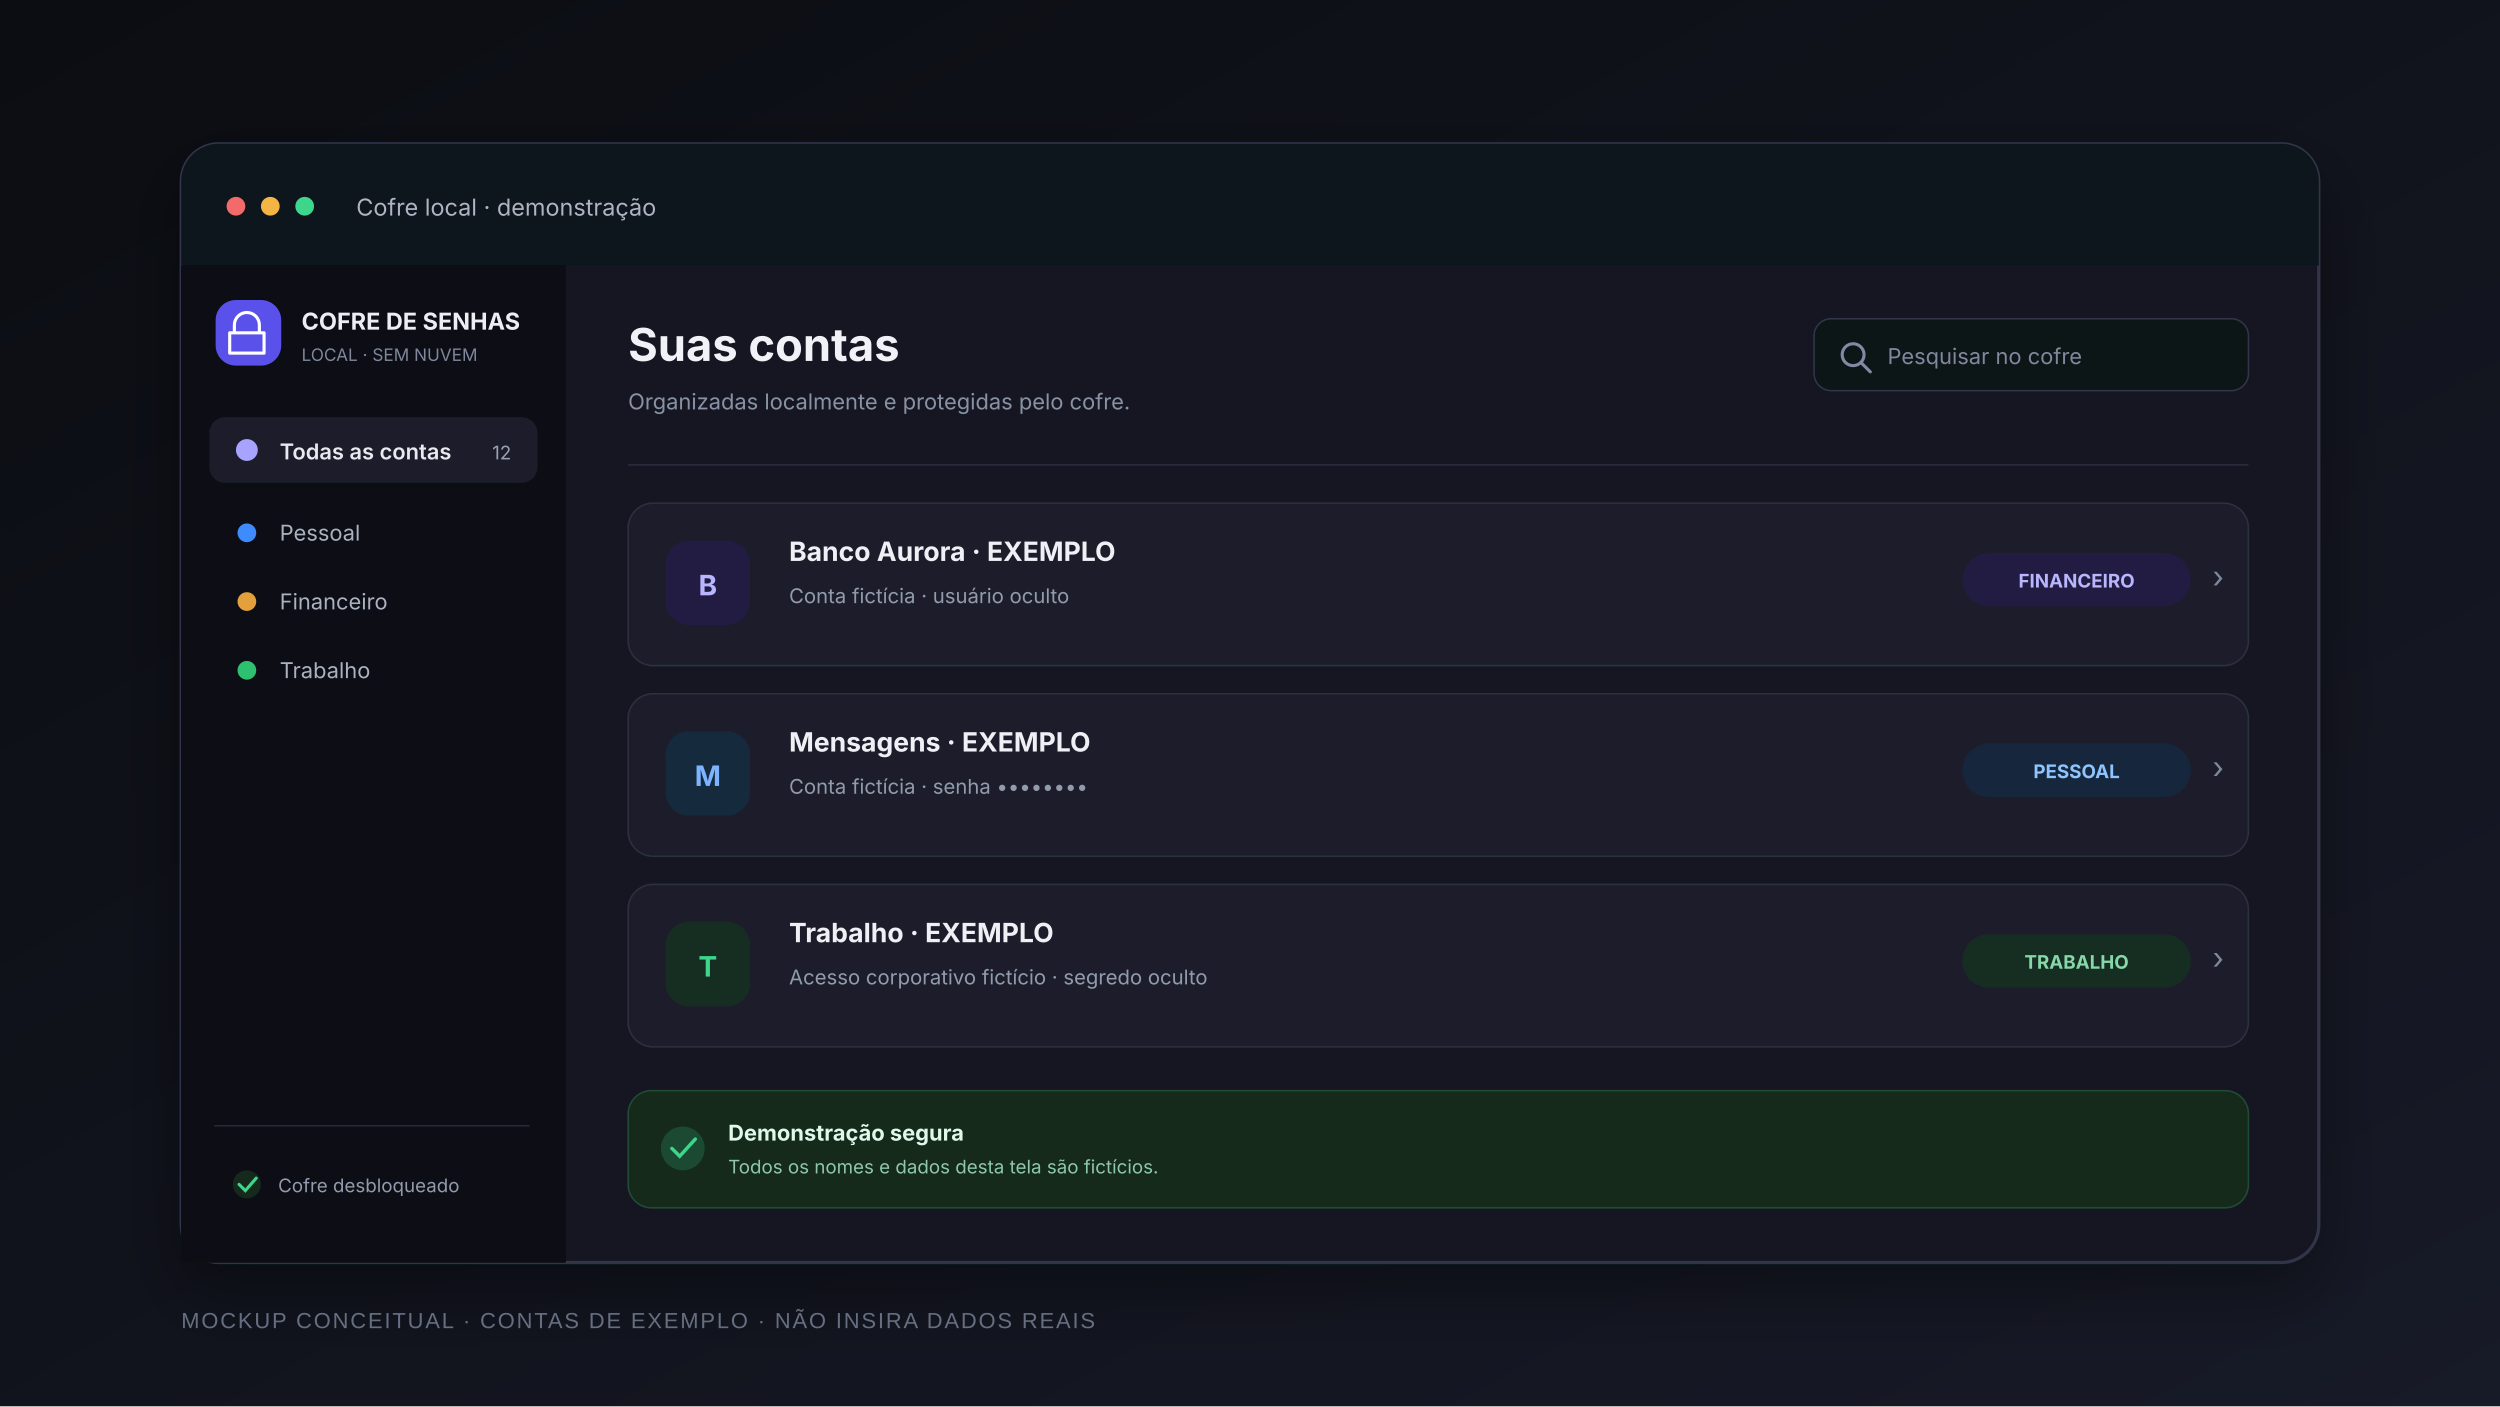
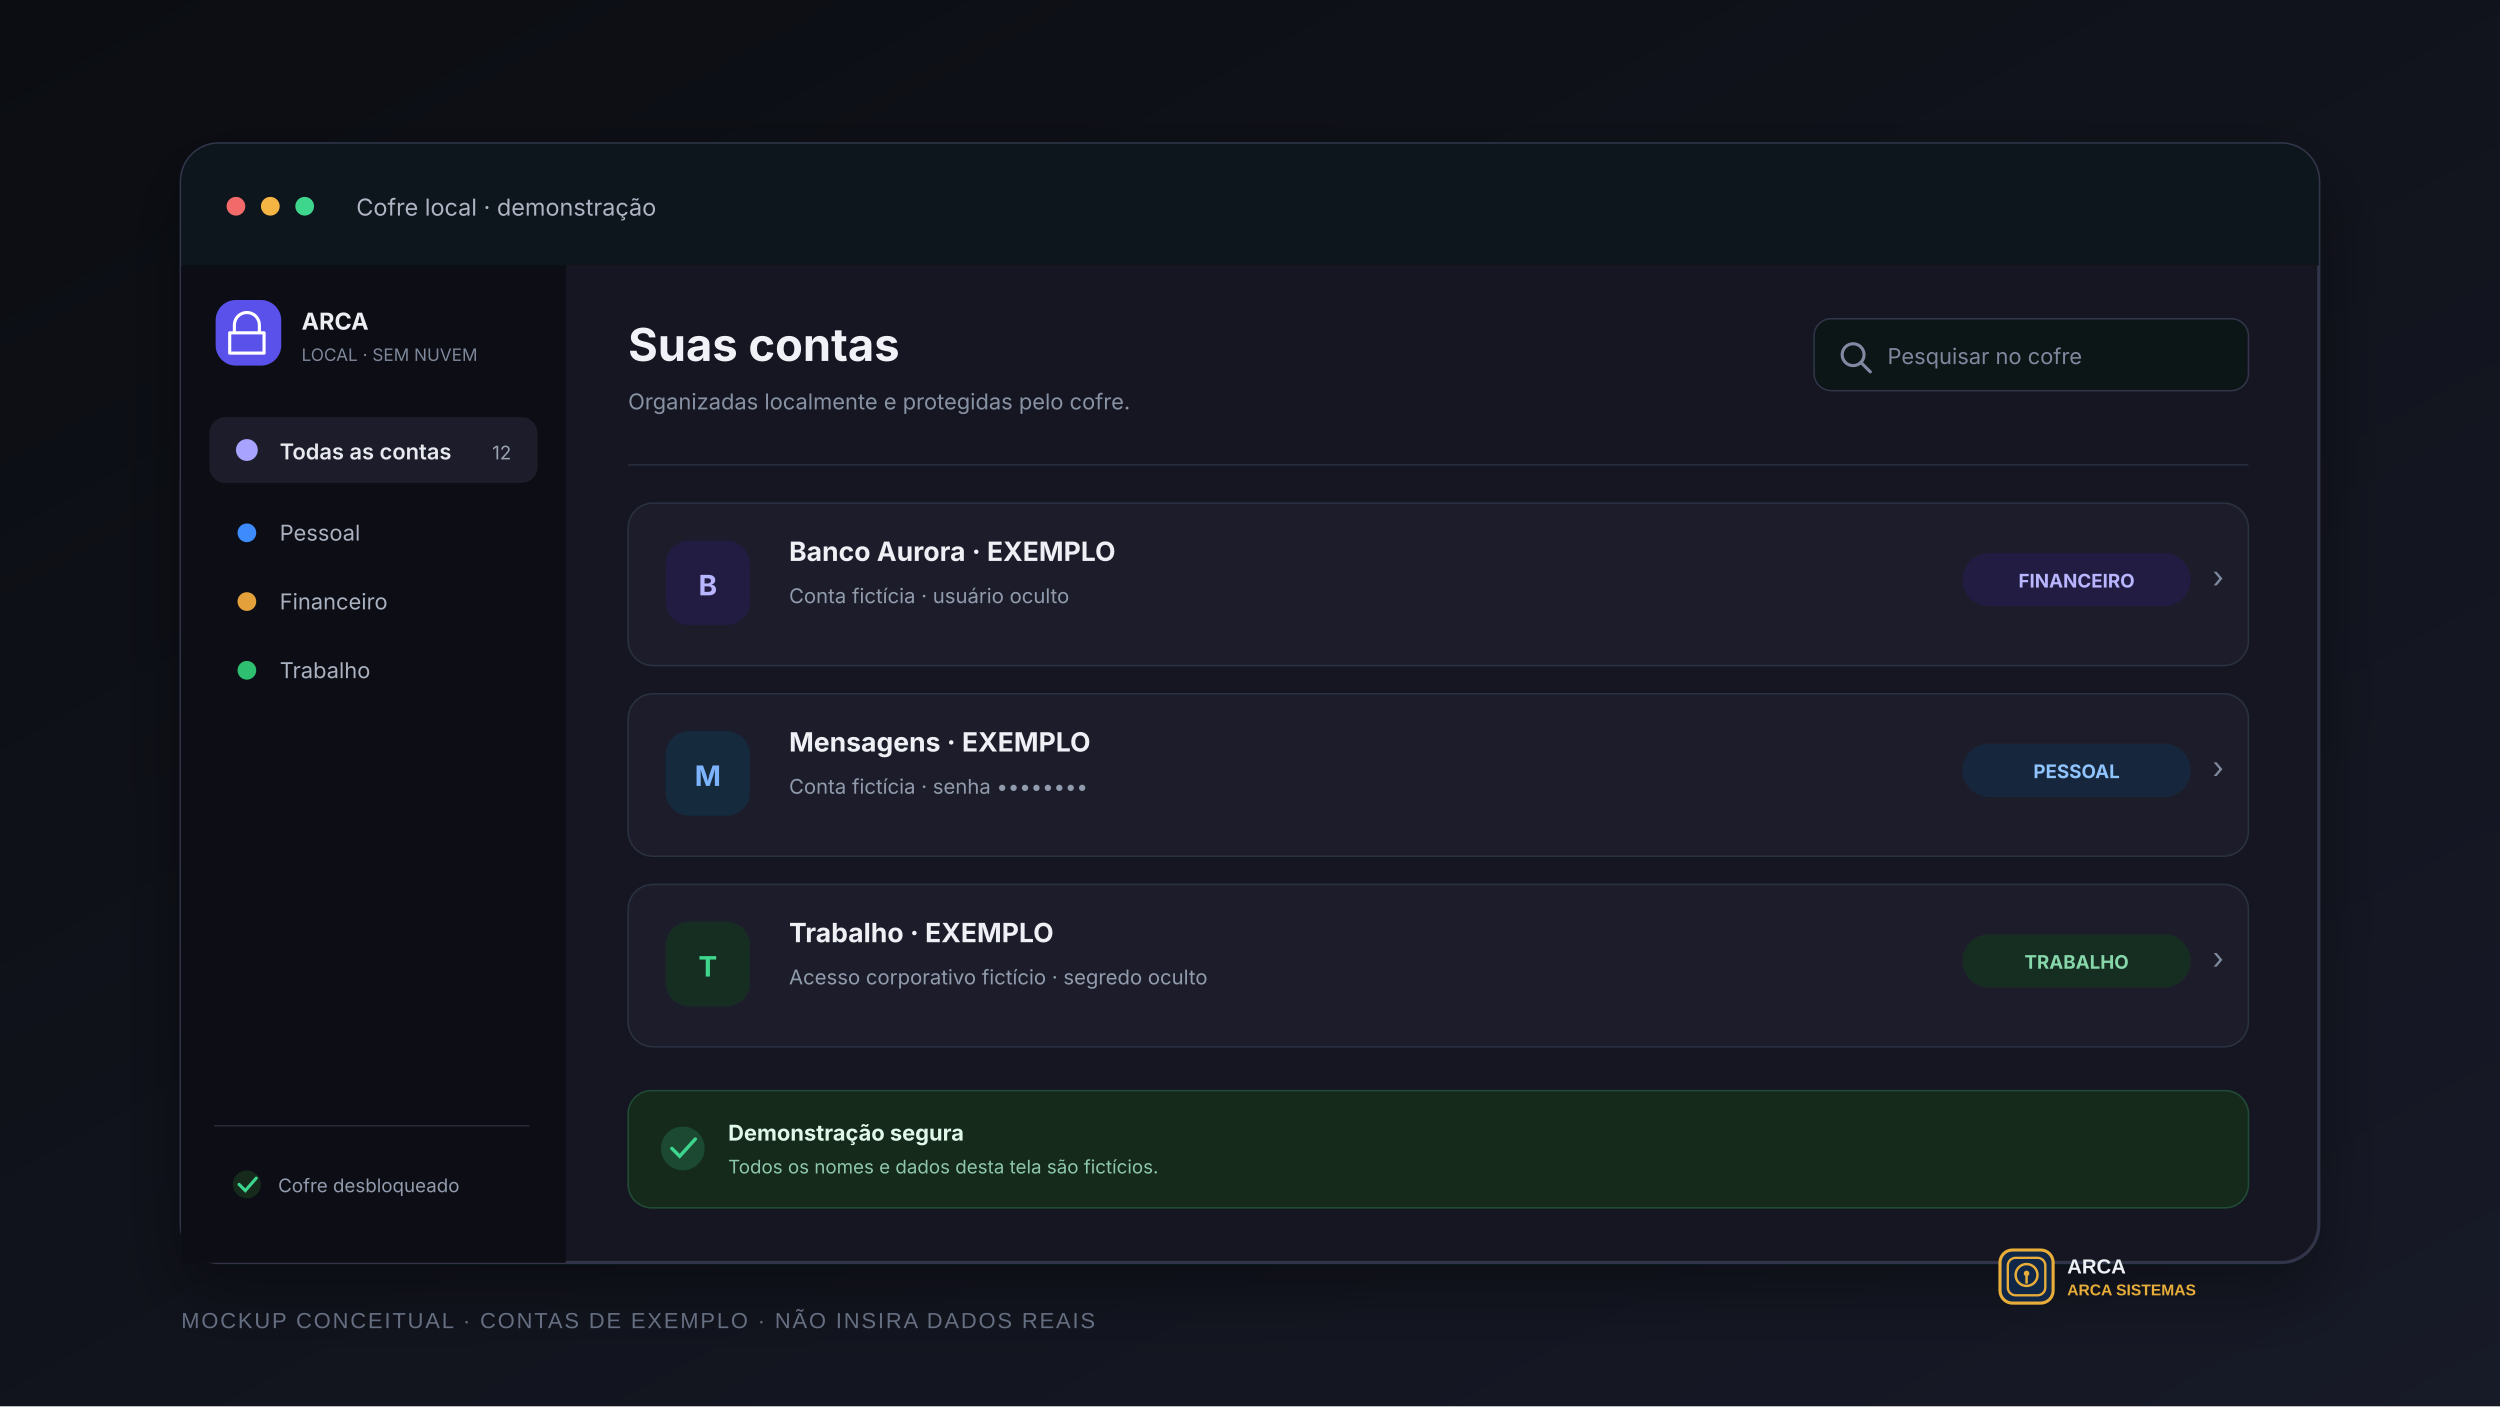
<svg xmlns="http://www.w3.org/2000/svg" width="1920" height="1080" viewBox="0 0 1600 900">
  <defs>
    <linearGradient id="bg" x1="0" y1="0" x2="1" y2="1">
      <stop offset="0" stop-color="#0b0d12" />
      <stop offset="1" stop-color="#171a27" />
    </linearGradient>
    <filter id="shadow" x="-20%" y="-20%" width="140%" height="150%">
      <feDropShadow dx="0" dy="18" stdDeviation="22" flood-color="#000" flood-opacity=".38" />
    </filter>
  </defs>
  <rect width="1600" height="900" fill="url(#bg)" />
  <g transform="translate(116 92)" filter="url(#shadow)" font-family="Segoe UI, Inter, Arial, sans-serif">
    <rect width="1368" height="716" rx="24" fill="#151821" stroke="#303648" stroke-width="2" />
    <path d="M24 0h1320a24 24 0 0 1 24 24v54H0V24A24 24 0 0 1 24 0z" fill="#10131a" />
    <circle cx="35" cy="40" r="6" fill="#f26b6b" />
    <circle cx="57" cy="40" r="6" fill="#f5b544" />
    <circle cx="79" cy="40" r="6" fill="#3dd68c" />
    <text x="112" y="46" fill="#aeb4c3" font-size="15">Cofre local · demonstração</text>
    <rect x="0" y="78" width="246" height="638" fill="#0b0d12" />
    <rect x="0" y="78" width="246" height="638" rx="0" fill="#0b0d12" />
    <rect x="22" y="100" width="42" height="42" rx="13" fill="#5a51ea" />
    <path d="M34 121v-5a8 8 0 0 1 16 0v5m-19 0h22v13H31z" fill="none" stroke="#fff" stroke-width="2" stroke-linecap="round" stroke-linejoin="round" />
-     <text x="77" y="119" fill="#eceef4" font-size="15" font-weight="700">COFRE DE SENHAS</text>
+     <text x="77" y="119" fill="#eceef4" font-size="15" font-weight="700">ARCA</text>
    <text x="77" y="139" fill="#7e879b" font-size="11">LOCAL · SEM NUVEM</text>
    <rect x="18" y="175" width="210" height="42" rx="10" fill="#1a1e29" />
    <circle cx="42" cy="196" r="7" fill="#a8a3ff" />
    <text x="63" y="202" fill="#e8eaf0" font-size="14" font-weight="600">Todas as contas</text>
    <text x="199" y="202" fill="#9aa2b4" font-size="12">12</text>
    <g fill="#aab1c1" font-size="14">
      <circle cx="42" cy="249" r="6" fill="#3d8bfd" />
      <text x="63" y="254">Pessoal</text>
      <circle cx="42" cy="293" r="6" fill="#e3a03a" />
      <text x="63" y="298">Financeiro</text>
      <circle cx="42" cy="337" r="6" fill="#2fbf71" />
      <text x="63" y="342">Trabalho</text>
    </g>
    <rect x="21" y="628" width="202" height="1" fill="#252a37" />
    <circle cx="42" cy="666" r="9" fill="#13291f" />
    <path d="m37 666 4 4 7-8" fill="none" stroke="#3dd68c" stroke-width="2" stroke-linecap="round" />
    <text x="62" y="671" fill="#929bad" font-size="12">Cofre desbloqueado</text>
    <text x="286" y="139" fill="#f0f2f7" font-size="29" font-weight="700">Suas contas</text>
    <text x="286" y="170" fill="#8992a5" font-size="14">Organizadas localmente e protegidas pelo cofre.</text>
    <rect x="1045" y="112" width="278" height="46" rx="11" fill="#0f1218" stroke="#303648" />
    <circle cx="1070" cy="135" r="7" fill="none" stroke="#818aa3" stroke-width="2" />
    <path d="m1075 140 6 6" stroke="#818aa3" stroke-width="2" stroke-linecap="round" />
    <text x="1092" y="141" fill="#7f899d" font-size="14">Pesquisar no cofre</text>
    <rect x="286" y="205" width="1037" height="1" fill="#292e3c" />
    <rect x="286" y="230" width="1037" height="104" rx="16" fill="#1b1f2a" stroke="#2b3040" />
    <rect x="310" y="254" width="54" height="54" rx="15" fill="#211f42" />
    <text x="337" y="289" text-anchor="middle" fill="#b9b5ff" font-size="18" font-weight="700">B</text>
    <text x="389" y="267" fill="#eef0f5" font-size="17" font-weight="650">Banco Aurora · EXEMPLO</text>
    <text x="389" y="294" fill="#929bad" font-size="13">Conta fictícia · usuário oculto</text>
    <rect x="1140" y="262" width="146" height="34" rx="17" fill="#211f42" />
    <text x="1213" y="284" text-anchor="middle" fill="#b9b5ff" font-size="12" font-weight="650">FINANCEIRO</text>
    <text x="1300" y="284" fill="#7f899d" font-size="19">›</text>
    <rect x="286" y="352" width="1037" height="104" rx="16" fill="#1b1f2a" stroke="#2b3040" />
    <rect x="310" y="376" width="54" height="54" rx="15" fill="#16293d" />
    <text x="337" y="411" text-anchor="middle" fill="#7cb4ff" font-size="18" font-weight="700">M</text>
    <text x="389" y="389" fill="#eef0f5" font-size="17" font-weight="650">Mensagens · EXEMPLO</text>
    <text x="389" y="416" fill="#929bad" font-size="13">Conta fictícia · senha ••••••••</text>
    <rect x="1140" y="384" width="146" height="34" rx="17" fill="#17283c" />
    <text x="1213" y="406" text-anchor="middle" fill="#8fc4ff" font-size="12" font-weight="650">PESSOAL</text>
    <text x="1300" y="406" fill="#7f899d" font-size="19">›</text>
    <rect x="286" y="474" width="1037" height="104" rx="16" fill="#1b1f2a" stroke="#2b3040" />
    <rect x="310" y="498" width="54" height="54" rx="15" fill="#192d24" />
    <text x="337" y="533" text-anchor="middle" fill="#3dd68c" font-size="18" font-weight="700">T</text>
    <text x="389" y="511" fill="#eef0f5" font-size="17" font-weight="650">Trabalho · EXEMPLO</text>
    <text x="389" y="538" fill="#929bad" font-size="13">Acesso corporativo fictício · segredo oculto</text>
    <rect x="1140" y="506" width="146" height="34" rx="17" fill="#192d24" />
    <text x="1213" y="528" text-anchor="middle" fill="#86d8aa" font-size="12" font-weight="650">TRABALHO</text>
    <text x="1300" y="528" fill="#7f899d" font-size="19">›</text>
    <rect x="286" y="606" width="1037" height="75" rx="15" fill="#13291f" stroke="#214b36" />
    <circle cx="321" cy="643" r="14" fill="#1c4933" />
    <path d="m314 643 5 5 10-11" fill="none" stroke="#3dd68c" stroke-width="2.2" stroke-linecap="round" />
    <text x="350" y="638" fill="#dff8e9" font-size="14" font-weight="650">Demonstração segura</text>
    <text x="350" y="659" fill="#8fc8a8" font-size="12">Todos os nomes e dados desta tela são fictícios.</text>
  </g>
  <text x="116" y="850" fill="#666f82" font-family="Segoe UI, Arial" font-size="14" letter-spacing="1.2">MOCKUP CONCEITUAL · CONTAS DE EXEMPLO · NÃO INSIRA DADOS REAIS</text>
+   <g id="marca-arca-projeto" transform="translate(1280 800)" font-family="Segoe UI, Arial, sans-serif">
+     <rect x="0" y="0" width="34" height="34" rx="8" fill="#102748" stroke="#E9AE39" stroke-width="2" />
+     <rect x="5" y="5" width="24" height="24" rx="5" fill="none" stroke="#E9AE39" stroke-width="1.5" />
+     <circle cx="17" cy="16" r="7" fill="none" stroke="#E9AE39" stroke-width="1.6" />
+     <circle cx="17" cy="15" r="1.8" fill="#E9AE39" />
+     <path d="M16.2 16.5h1.6v5h-1.6z" fill="#E9AE39" />
+     <text x="43" y="15" fill="#edf0f5" font-size="13" font-weight="700">ARCA</text>
+     <text x="43" y="29" fill="#E9AE39" font-size="10" font-weight="650">ARCA SISTEMAS</text>
+   </g>
</svg>
